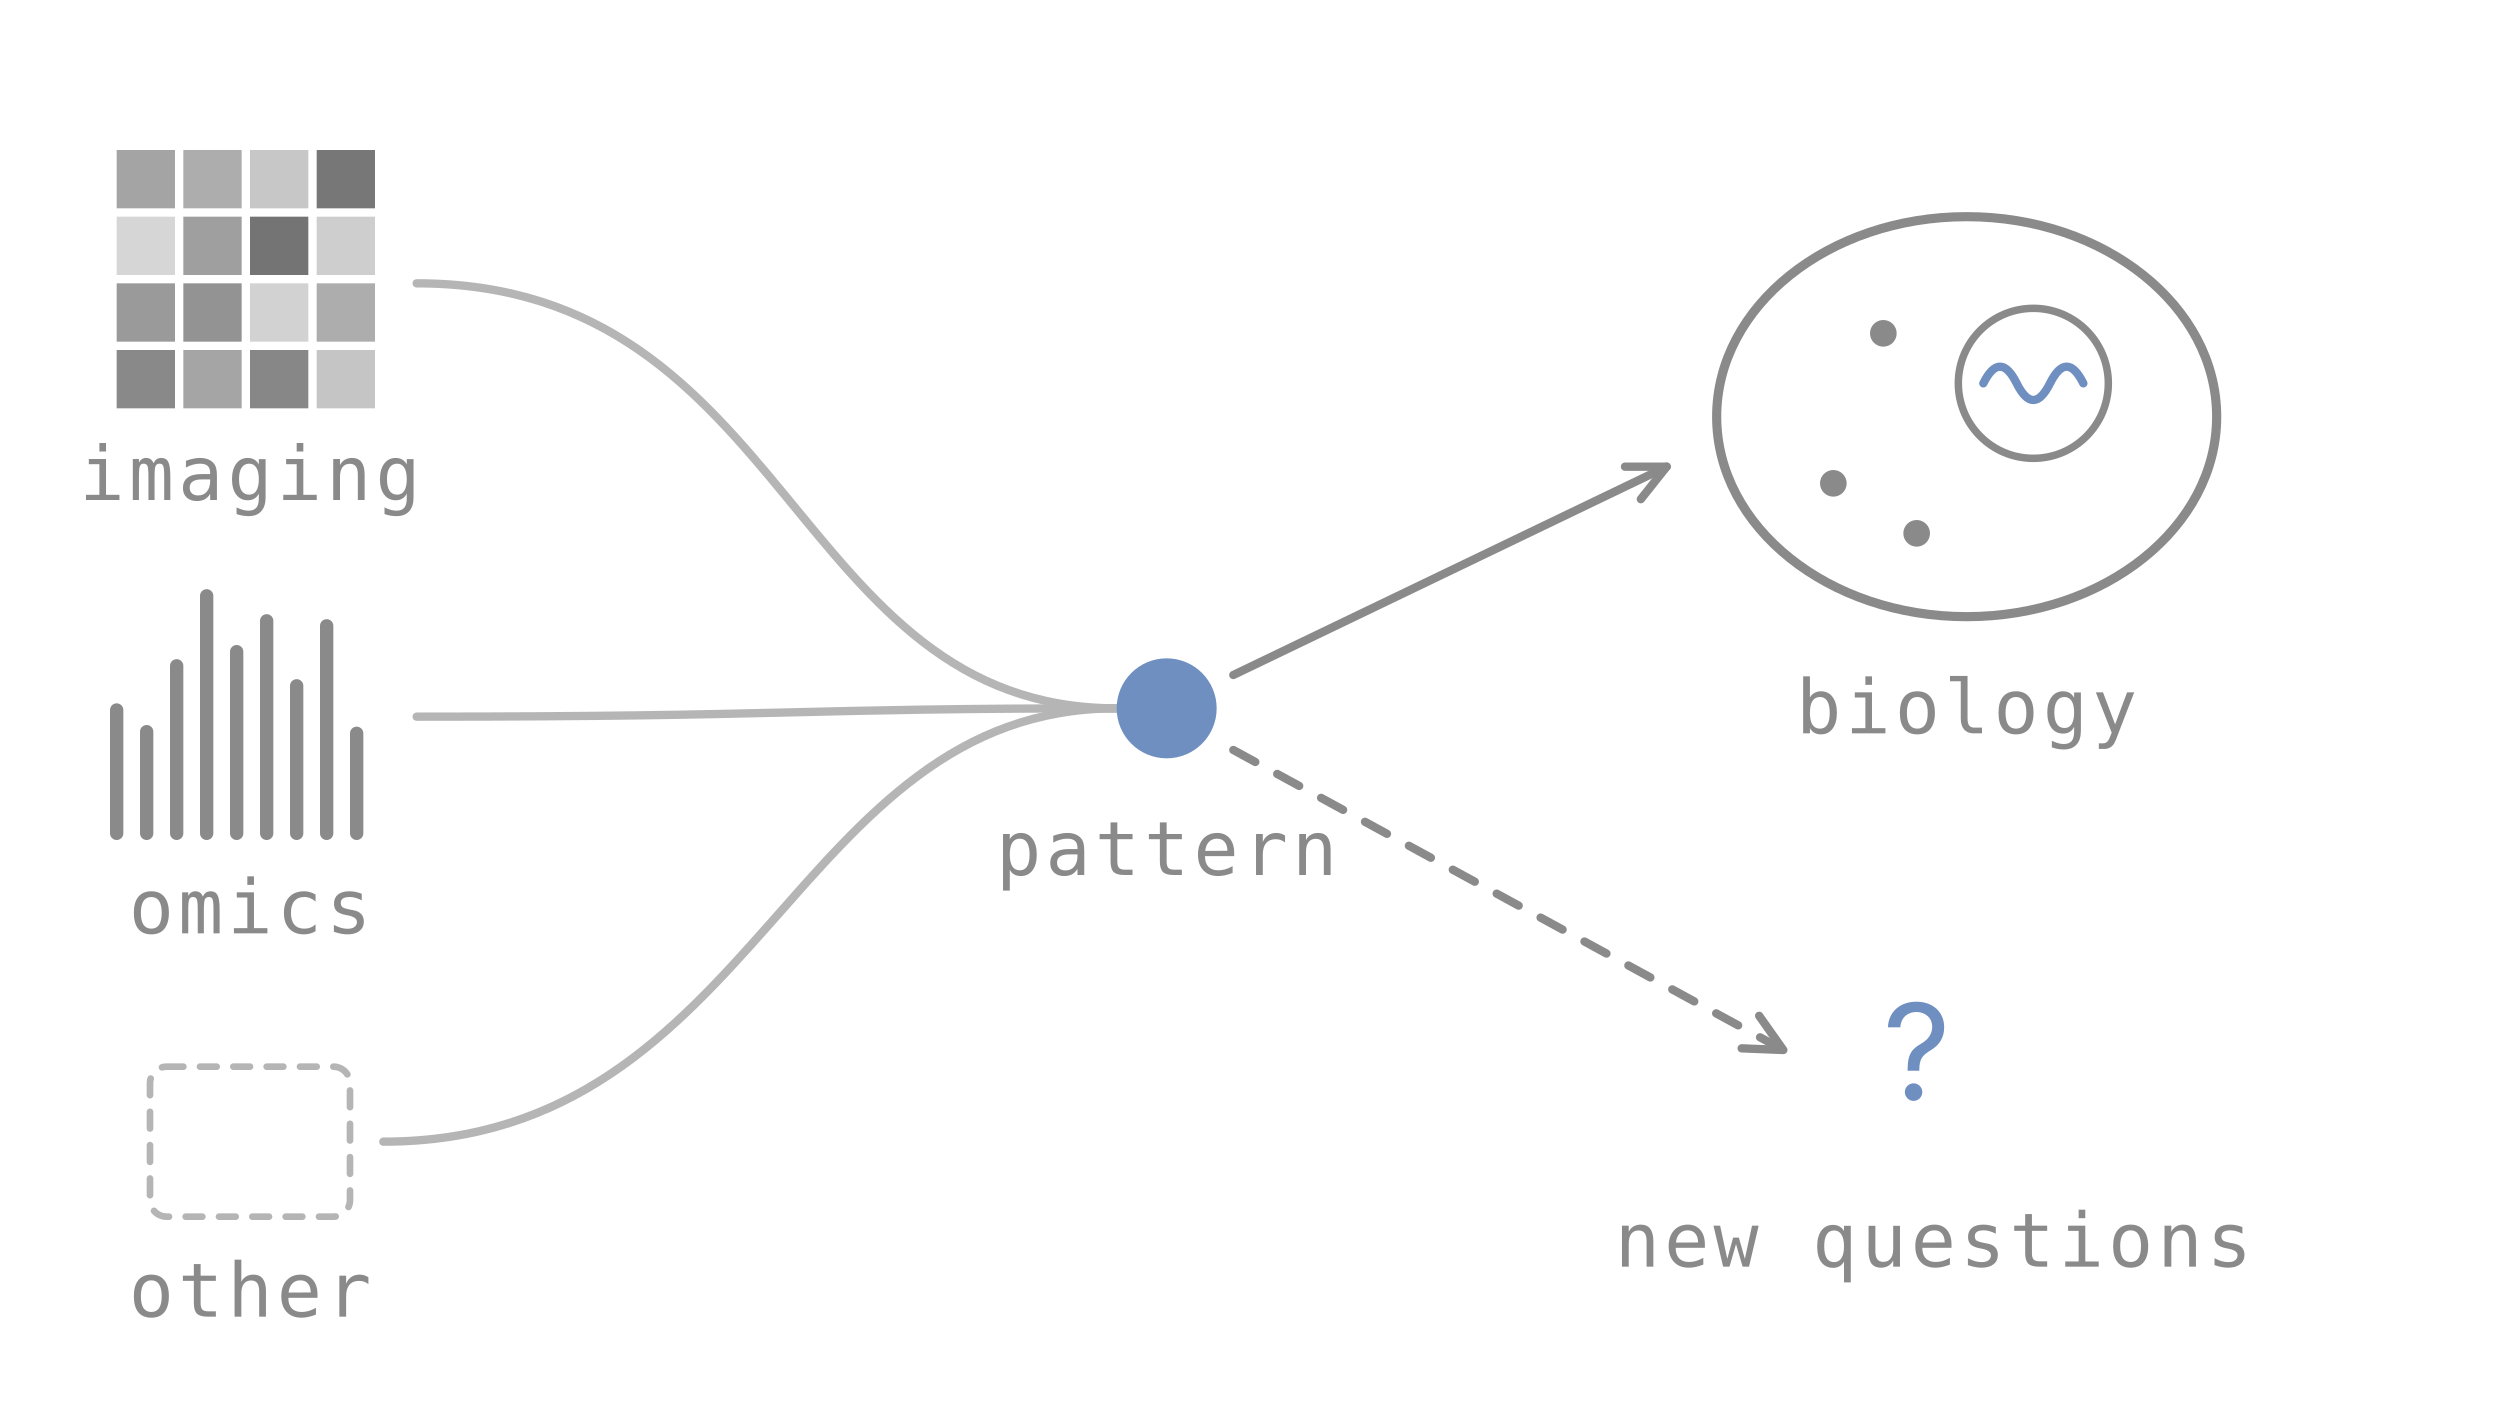
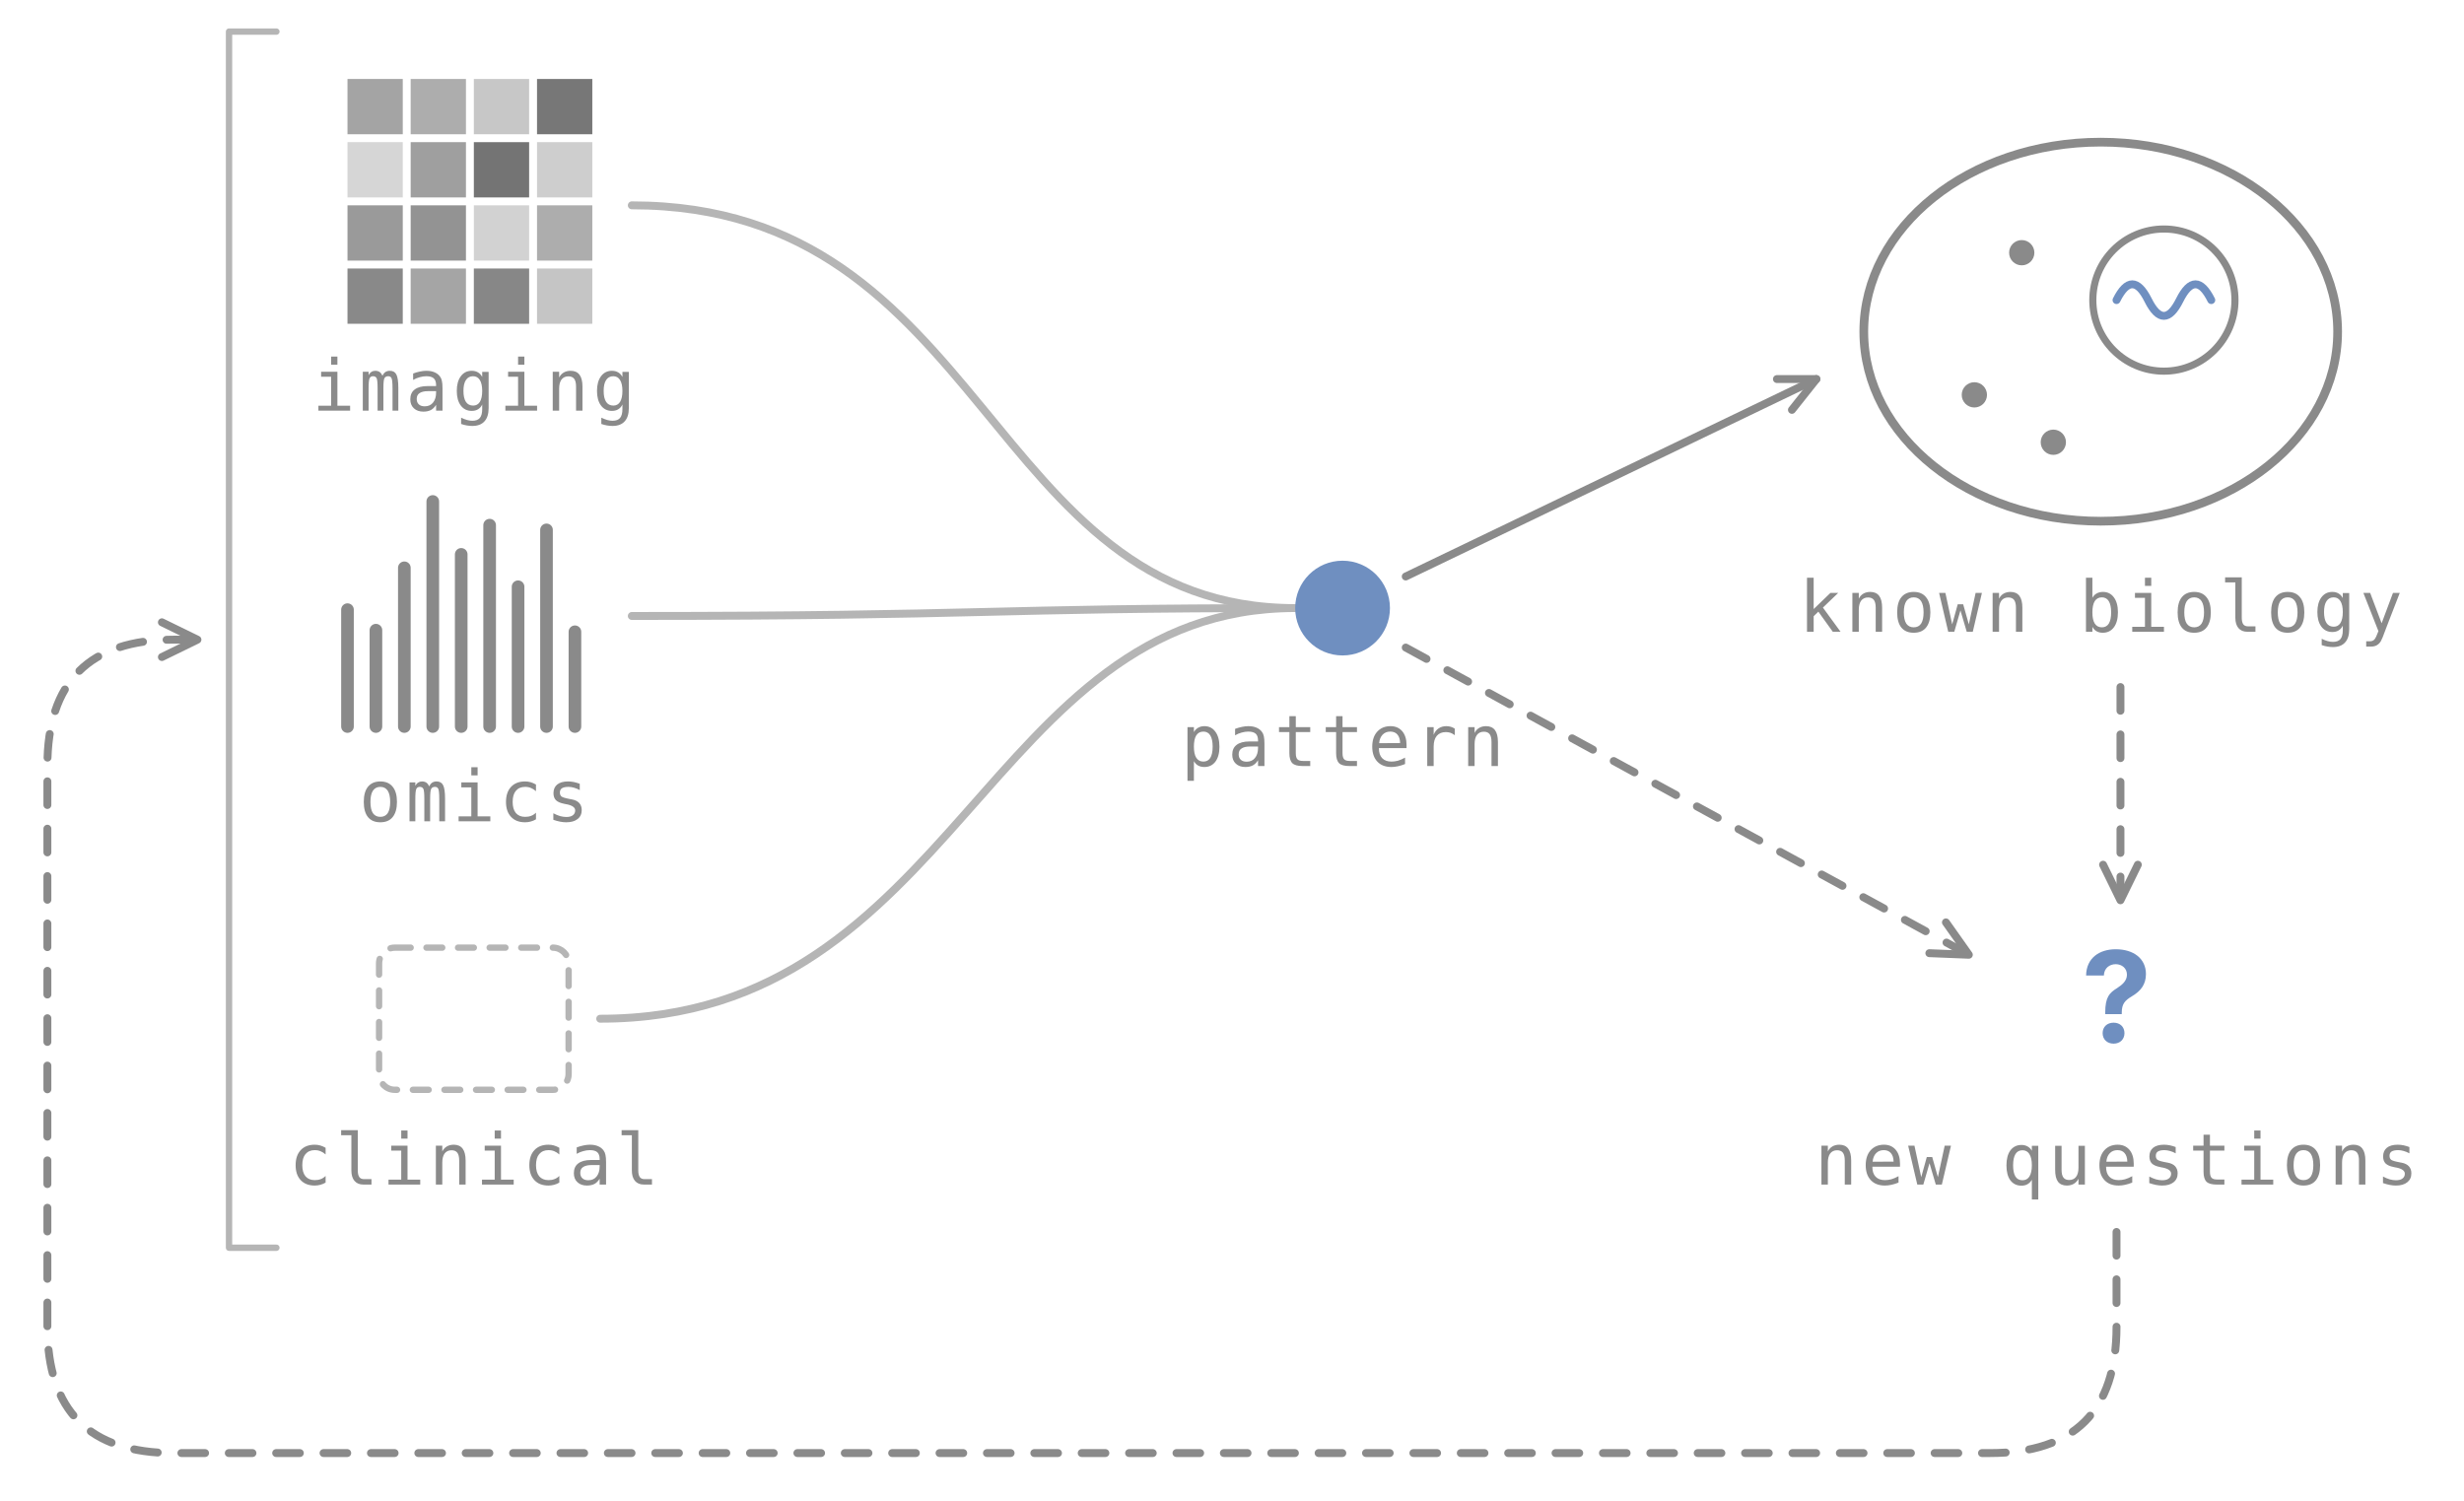
- <svg xmlns="http://www.w3.org/2000/svg" viewBox="0 0 300 170" fill="none" stroke-linecap="round" stroke-linejoin="round">
+ <svg xmlns="http://www.w3.org/2000/svg" viewBox="-30 8 312 190" fill="none" stroke-linecap="round" stroke-linejoin="round">
  <rect x="14" y="18" width="7" height="7" fill="rgb(164,164,164)" />
  <rect x="22" y="18" width="7" height="7" fill="rgb(173,173,173)" />
  <rect x="30" y="18" width="7" height="7" fill="rgb(199,199,199)" />
  <rect x="38" y="18" width="7" height="7" fill="rgb(119,119,119)" />
  <rect x="14" y="26" width="7" height="7" fill="rgb(214,214,214)" />
  <rect x="22" y="26" width="7" height="7" fill="rgb(159,159,159)" />
  <rect x="30" y="26" width="7" height="7" fill="rgb(116,116,116)" />
  <rect x="38" y="26" width="7" height="7" fill="rgb(206,206,206)" />
  <rect x="14" y="34" width="7" height="7" fill="rgb(154,154,154)" />
  <rect x="22" y="34" width="7" height="7" fill="rgb(147,147,147)" />
  <rect x="30" y="34" width="7" height="7" fill="rgb(210,210,210)" />
  <rect x="38" y="34" width="7" height="7" fill="rgb(173,173,173)" />
  <rect x="14" y="42" width="7" height="7" fill="rgb(137,137,137)" />
  <rect x="22" y="42" width="7" height="7" fill="rgb(165,165,165)" />
  <rect x="30" y="42" width="7" height="7" fill="rgb(135,135,135)" />
  <rect x="38" y="42" width="7" height="7" fill="rgb(197,197,197)" />
  <text x="30" y="60" text-anchor="middle" font-family="JetBrains Mono, ui-monospace, monospace" font-size="9" fill="#8A8A8A" letter-spacing="0.5" stroke="none">imaging</text>
  <line x1="14.0" y1="100" x2="14.0" y2="85.2" stroke="#8A8A8A" stroke-width="1.6" />
  <line x1="17.6" y1="100" x2="17.6" y2="87.8" stroke="#8A8A8A" stroke-width="1.6" />
  <line x1="21.2" y1="100" x2="21.2" y2="79.9" stroke="#8A8A8A" stroke-width="1.6" />
  <line x1="24.8" y1="100" x2="24.8" y2="71.5" stroke="#8A8A8A" stroke-width="1.6" />
  <line x1="28.4" y1="100" x2="28.4" y2="78.2" stroke="#8A8A8A" stroke-width="1.6" />
  <line x1="32.0" y1="100" x2="32.0" y2="74.5" stroke="#8A8A8A" stroke-width="1.6" />
  <line x1="35.6" y1="100" x2="35.6" y2="82.3" stroke="#8A8A8A" stroke-width="1.6" />
  <line x1="39.2" y1="100" x2="39.2" y2="75.1" stroke="#8A8A8A" stroke-width="1.6" />
  <line x1="42.8" y1="100" x2="42.8" y2="88.0" stroke="#8A8A8A" stroke-width="1.6" />
  <text x="30" y="112" text-anchor="middle" font-family="JetBrains Mono, ui-monospace, monospace" font-size="9" fill="#8A8A8A" letter-spacing="0.5" stroke="none">omics</text>
  <rect x="18" y="128" width="24" height="18" rx="2" stroke="#B5B5B5" stroke-width="0.8" stroke-dasharray="2 2" />
-   <text x="30" y="158" text-anchor="middle" font-family="JetBrains Mono, ui-monospace, monospace" font-size="9" fill="#8A8A8A" letter-spacing="0.5" stroke="none">other</text>
+   <text x="30" y="158" text-anchor="middle" font-family="JetBrains Mono, ui-monospace, monospace" font-size="9" fill="#8A8A8A" letter-spacing="0.5" stroke="none">clinical</text>
  <path d="M50 34 C 95 34, 95 85, 134 85" stroke="#B5B5B5" stroke-width="1" />
  <path d="M50 86 C 95 86, 95 85, 134 85" stroke="#B5B5B5" stroke-width="1" />
  <path d="M46 137 C 91 137, 95 85, 134 85" stroke="#B5B5B5" stroke-width="1" />
  <circle cx="140" cy="85" r="6" fill="#6F8FC0" />
  <text x="140" y="105" text-anchor="middle" font-family="JetBrains Mono, ui-monospace, monospace" font-size="9" fill="#8A8A8A" letter-spacing="0.5" stroke="none">pattern</text>
  <line x1="148" y1="81" x2="200" y2="56" stroke="#8A8A8A" stroke-width="1" />
  <path d="M196.9 59.9 L200 56 L195.0 56.0" stroke="#8A8A8A" stroke-width="1" />
  <ellipse cx="236" cy="50" rx="30" ry="24" stroke="#8A8A8A" stroke-width="1.1" />
  <circle cx="244" cy="46" r="9" stroke="#8A8A8A" stroke-width="0.9" />
  <path d="M238 46 q2 -4 4 0 t4 0 t4 0" stroke="#6F8FC0" stroke-width="1" />
  <circle cx="220" cy="58" r="1.6" fill="#8A8A8A" />
  <circle cx="226" cy="40" r="1.6" fill="#8A8A8A" />
  <circle cx="230" cy="64" r="1.6" fill="#8A8A8A" />
-   <text x="236" y="88" text-anchor="middle" font-family="JetBrains Mono, ui-monospace, monospace" font-size="9" fill="#8A8A8A" letter-spacing="0.5" stroke="none">biology</text>
-   <line x1="148" y1="90" x2="214" y2="126" stroke="#8A8A8A" stroke-width="1" stroke-dasharray="3 3" />
-   <path d="M209.0 125.8 L214 126 L211.1 121.9" stroke="#8A8A8A" stroke-width="1" />
-   <text x="230" y="132" text-anchor="middle" font-family="Inter, sans-serif" font-size="16" fill="#6F8FC0" stroke="none">?</text>
-   <text x="232" y="152" text-anchor="middle" font-family="JetBrains Mono, ui-monospace, monospace" font-size="9" fill="#8A8A8A" letter-spacing="0.5" stroke="none">new questions</text>
+   <text x="236" y="88" text-anchor="middle" font-family="JetBrains Mono, ui-monospace, monospace" font-size="9" fill="#8A8A8A" letter-spacing="0.5" stroke="none">known biology</text>
+   <line x1="148" y1="90" x2="219.3" y2="128.9" stroke="#8A8A8A" stroke-width="1" stroke-dasharray="3 3" />
+   <path d="M214.3 128.7 L219.3 128.9 L216.4 124.8" stroke="#8A8A8A" stroke-width="1" />
+   <text x="238" y="140" text-anchor="middle" font-family="Inter, sans-serif" font-size="16" font-weight="700" fill="#6F8FC0" stroke="none">?</text>
+   <text x="238" y="158" text-anchor="middle" font-family="JetBrains Mono, ui-monospace, monospace" font-size="9" fill="#8A8A8A" letter-spacing="0.5" stroke="none">new questions</text>
+   <path d="M5 12 H-1 V166 H5" stroke="#B5B5B5" stroke-width="0.8" />
+   <path d="M238 164 V176 Q238 192 222 192 L -8 192 Q -24 192 -24 176 L -24 105 Q -24 89 -8 89 L -5 89" stroke="#8A8A8A" stroke-width="1" stroke-dasharray="3 3" />
+   <path d="M-9.5 86.8 L-5 89 L-9.5 91.2" stroke="#8A8A8A" stroke-width="1" />
+   <path d="M238.5 95 V121" stroke="#8A8A8A" stroke-width="1" stroke-dasharray="3 3" />
+   <path d="M236.3 117.5 L238.5 122 L240.7 117.5" stroke="#8A8A8A" stroke-width="1" />
</svg>
